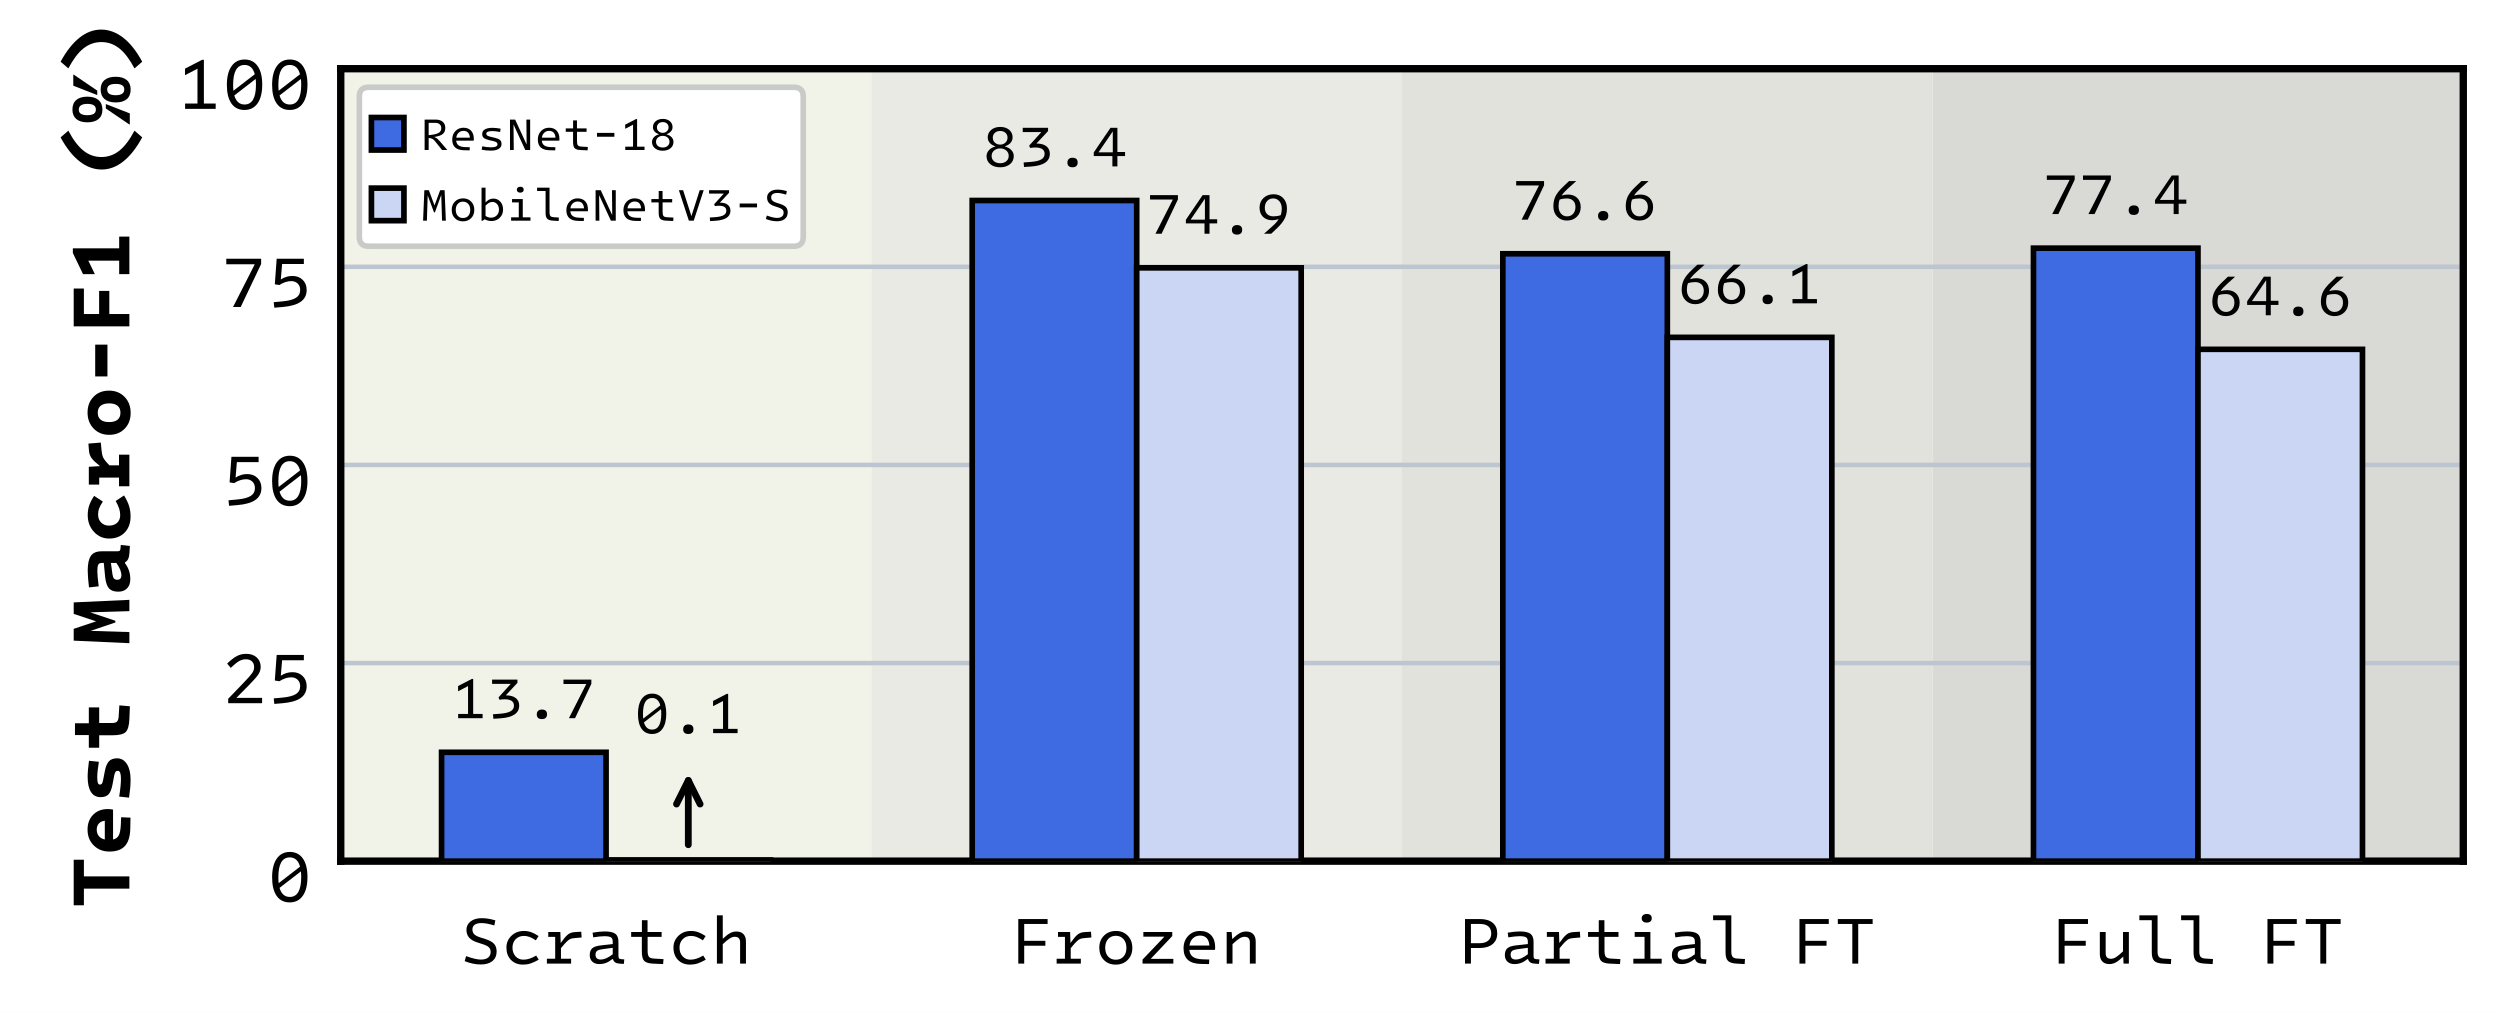
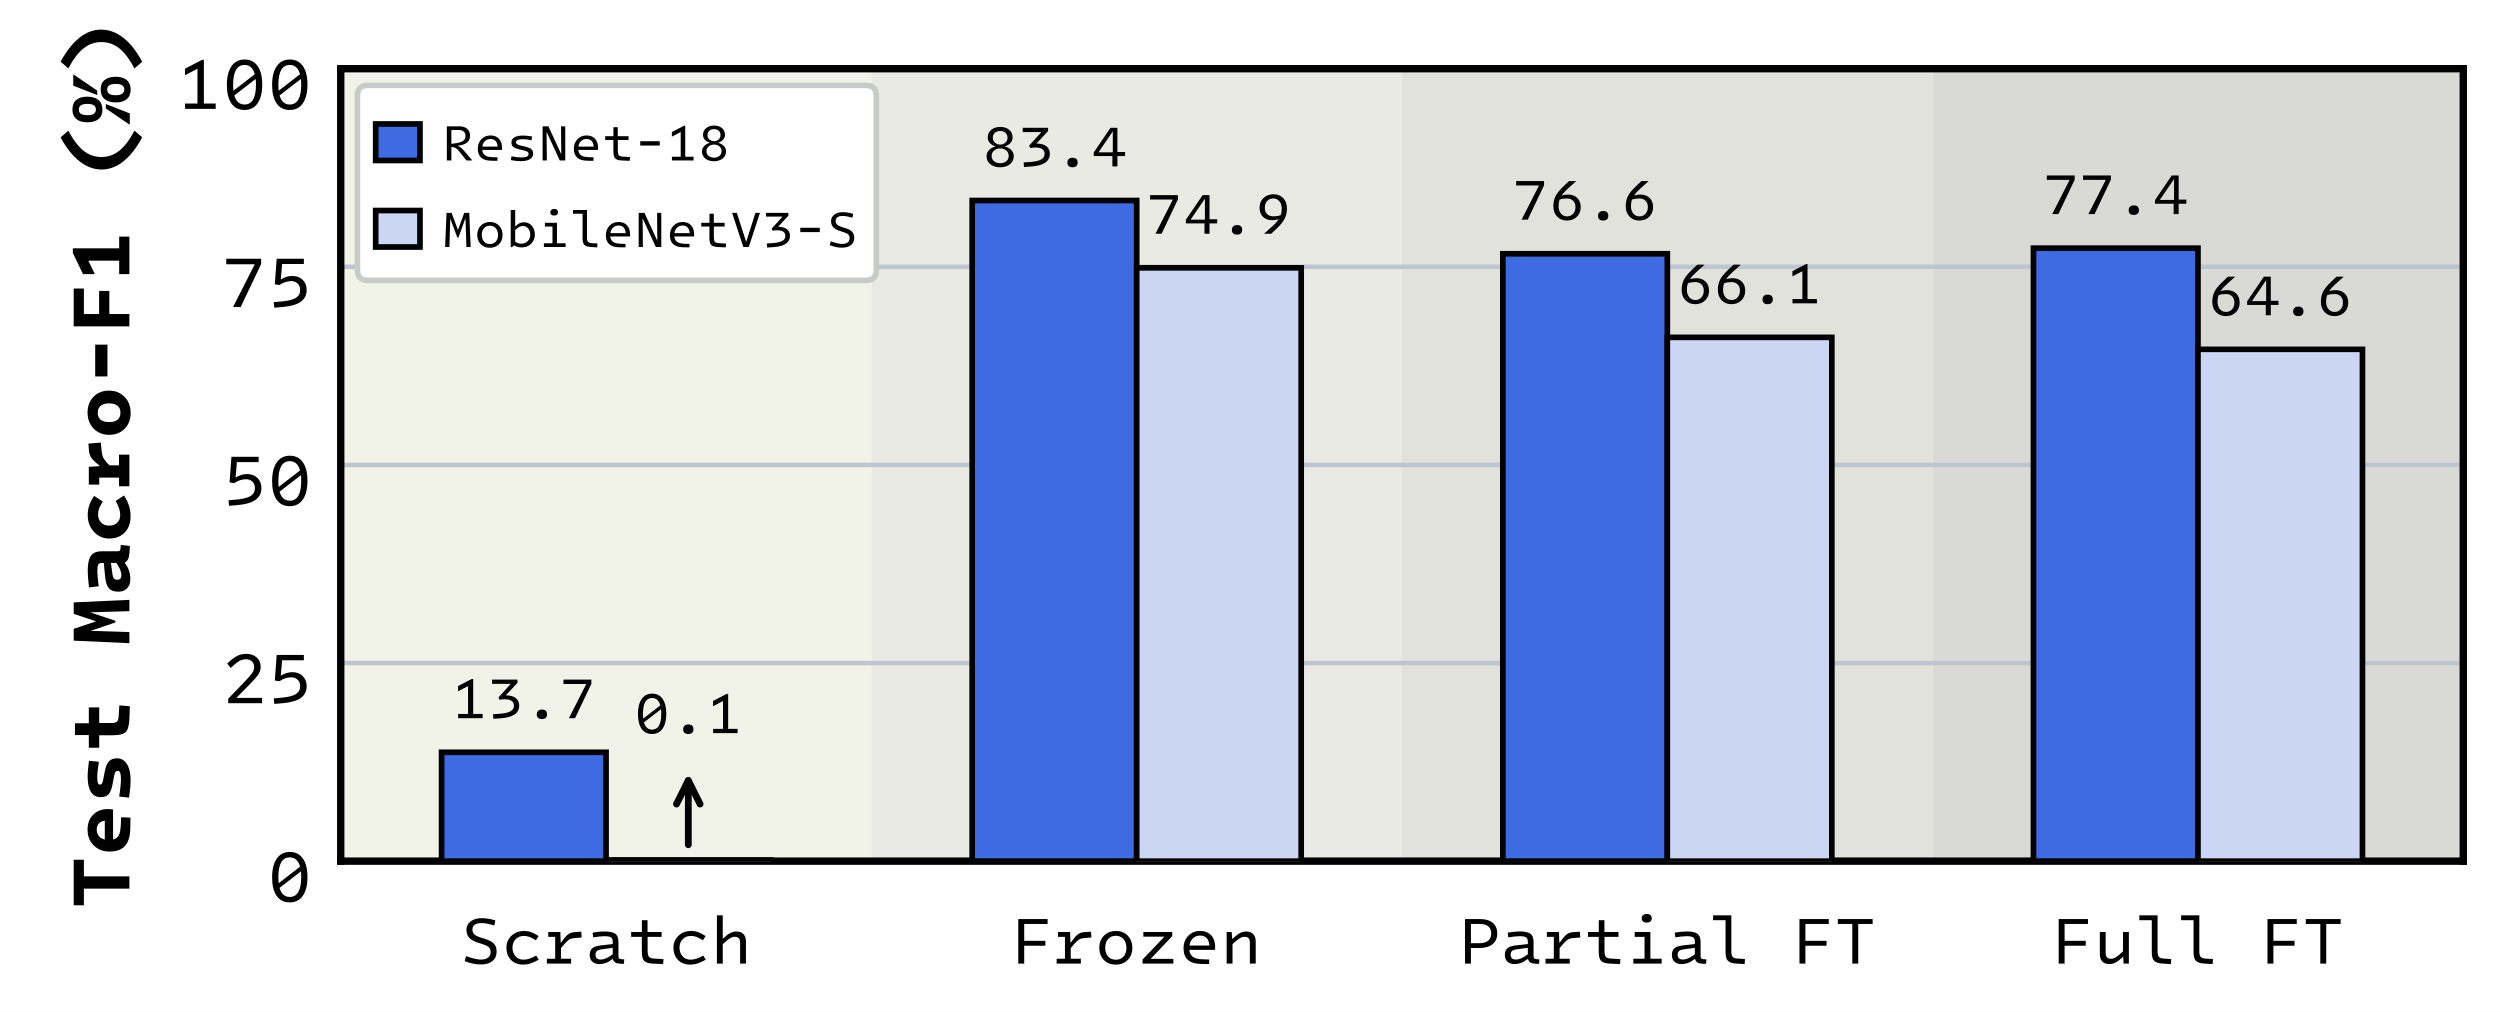
<svg xmlns="http://www.w3.org/2000/svg" xmlns:xlink="http://www.w3.org/1999/xlink" width="220.579pt" height="89.28pt" viewBox="0 0 220.579 89.28" version="1.1">
  <defs>
    <style type="text/css">*{stroke-linejoin: round; stroke-linecap: butt}</style>
  </defs>
  <g id="figure_1">
    <g id="patch_1">
      <path d="M 0 89.28  L 220.579 89.28  L 220.579 0  L 0 0  z " style="fill: #ffffff" />
    </g>
    <g id="axes_1">
      <g id="patch_2">
        <path d="M 30.064 75.98  L 217.339 75.98  L 217.339 6.062  L 30.064 6.062  z " style="fill: #ffffff" />
      </g>
      <g id="patch_3">
-         <path d="M 30.064 75.98  L 76.883 75.98  L 76.883 6.062  L 30.064 6.062  z " clip-path="url(#pc5b8a70dcc)" style="fill: #f1f3e8" />
+         <path d="M 30.064 75.98  L 76.883 75.98  L 76.883 6.062  L 30.064 6.062  z " clip-path="url(#p58f1982873)" style="fill: #f1f3e8" />
      </g>
      <g id="patch_4">
-         <path d="M 76.883 75.98  L 123.702 75.98  L 123.702 6.062  L 76.883 6.062  z " clip-path="url(#pc5b8a70dcc)" style="fill: #e9eae4" />
+         <path d="M 76.883 75.98  L 123.702 75.98  L 123.702 6.062  L 76.883 6.062  z " clip-path="url(#p58f1982873)" style="fill: #e9eae4" />
      </g>
      <g id="patch_5">
-         <path d="M 123.702 75.98  L 170.52 75.98  L 170.52 6.062  L 123.702 6.062  z " clip-path="url(#pc5b8a70dcc)" style="fill: #e1e2dc" />
+         <path d="M 123.702 75.98  L 170.52 75.98  L 170.52 6.062  L 123.702 6.062  z " clip-path="url(#p58f1982873)" style="fill: #e1e2dc" />
      </g>
      <g id="patch_6">
-         <path d="M 170.52 75.98  L 217.339 75.98  L 217.339 6.062  L 170.52 6.062  z " clip-path="url(#pc5b8a70dcc)" style="fill: #d9dad5" />
+         <path d="M 170.52 75.98  L 217.339 75.98  L 217.339 6.062  L 170.52 6.062  z " clip-path="url(#p58f1982873)" style="fill: #d9dad5" />
      </g>
      <g id="matplotlib.axis_1">
        <g id="xtick_1">
          <g id="line2d_1" />
          <g id="text_1">
            <g transform="translate(40.57828 85.02) scale(0.06 -0.06)">
              <defs>
                <path id="IntoneMonoNFM-36" d="M 1971 378  Q 2419 378 2656 566  Q 2893 755 2893 1107  Q 2893 1376 2720 1539  Q 2547 1702 2157 1824  L 1702 1971  Q 1139 2144 876 2435  Q 614 2726 614 3181  Q 614 3661 1004 3968  Q 1395 4275 2048 4275  Q 2355 4275 2640 4230  Q 2925 4186 3334 4070  L 3238 3590  Q 2854 3706 2563 3760  Q 2272 3814 2035 3814  Q 1619 3814 1398 3660  Q 1178 3507 1178 3219  Q 1178 2931 1347 2761  Q 1517 2592 1920 2464  L 2381 2317  Q 2970 2131 3213 1862  Q 3456 1594 3456 1133  Q 3456 563 3062 240  Q 2669 -83 1965 -83  Q 1606 -83 1235 -6  Q 864 70 448 230  L 582 704  Q 1024 544 1376 461  Q 1728 378 1971 378  z " transform="scale(0.015625)" />
                <path id="IntoneMonoNFM-46" d="M 2099 2605  Q 1619 2605 1318 2297  Q 1018 1990 1018 1504  Q 1018 1005 1306 688  Q 1594 371 2042 371  Q 2330 371 2608 460  Q 2886 550 3251 755  L 3488 371  Q 3053 122 2720 13  Q 2387 -96 2016 -96  Q 1312 -96 880 342  Q 448 781 448 1510  Q 448 2170 921 2621  Q 1395 3072 2093 3072  Q 2451 3072 2771 2960  Q 3091 2848 3475 2592  L 3219 2189  Q 2874 2413 2624 2509  Q 2374 2605 2099 2605  z " transform="scale(0.015625)" />
                <path id="IntoneMonoNFM-55" d="M 326 0  L 326 461  L 1107 461  L 1107 2515  L 454 2515  L 454 2976  L 1594 2976  L 1626 1939  Q 2029 2509 2285 2723  Q 2541 2938 2931 2963  L 3558 3002  L 3597 2458  L 2989 2406  Q 2682 2387 2534 2320  Q 2387 2253 2221 2093  Q 2125 2010 2000 1866  Q 1875 1722 1651 1453  L 1651 461  L 2605 461  L 2605 0  L 326 0  z " transform="scale(0.015625)" />
                <path id="IntoneMonoNFM-44" d="M 3130 2054  L 3130 749  Q 3130 557 3181 493  Q 3232 429 3392 416  L 3680 397  L 3642 -26  L 3341 -13  Q 3008 0 2841 102  Q 2675 205 2611 422  L 2554 422  Q 2259 179 1961 67  Q 1664 -45 1331 -45  Q 915 -45 672 182  Q 429 410 429 800  Q 429 1242 669 1446  Q 909 1651 1485 1715  L 2592 1843  L 2592 2067  Q 2592 2368 2425 2473  Q 2259 2579 1811 2579  Q 1626 2579 1341 2550  Q 1056 2522 755 2470  L 698 2912  Q 1018 2970 1315 2998  Q 1613 3027 1830 3027  Q 2534 3027 2832 2809  Q 3130 2592 3130 2054  z M 973 838  Q 973 614 1094 499  Q 1216 384 1453 384  Q 1715 384 1971 496  Q 2227 608 2592 877  L 2592 1485  L 1581 1350  Q 1254 1306 1113 1194  Q 973 1082 973 838  z " transform="scale(0.015625)" />
                <path id="IntoneMonoNFM-57" d="M 1402 1133  L 1402 2515  L 397 2515  L 397 2976  L 1408 2976  L 1408 4083  L 1939 4083  L 1939 2976  L 3264 2976  L 3264 2515  L 1946 2515  L 1946 1210  Q 1946 800 2067 646  Q 2189 493 2541 474  L 3443 422  L 3405 -45  L 2413 0  Q 1824 32 1613 269  Q 1402 506 1402 1133  z " transform="scale(0.015625)" />
                <path id="IntoneMonoNFM-4b" d="M 608 4544  L 1158 4544  L 1158 2336  Q 1562 2714 1846 2867  Q 2131 3021 2438 3021  Q 2874 3021 3107 2774  Q 3341 2528 3341 2074  L 3341 0  L 2790 0  L 2790 1978  Q 2790 2259 2668 2390  Q 2547 2522 2285 2522  Q 2061 2522 1814 2368  Q 1568 2214 1158 1830  L 1158 0  L 608 0  L 608 4544  z " transform="scale(0.015625)" />
              </defs>
              <use xlink:href="#IntoneMonoNFM-36" />
              <use xlink:href="#IntoneMonoNFM-46" transform="translate(61.40625 0)" />
              <use xlink:href="#IntoneMonoNFM-55" transform="translate(122.8125 0)" />
              <use xlink:href="#IntoneMonoNFM-44" transform="translate(184.2188 0)" />
              <use xlink:href="#IntoneMonoNFM-57" transform="translate(245.625 0)" />
              <use xlink:href="#IntoneMonoNFM-46" transform="translate(307.0312 0)" />
              <use xlink:href="#IntoneMonoNFM-4b" transform="translate(368.4375 0)" />
            </g>
          </g>
        </g>
        <g id="xtick_2">
          <g id="line2d_2" />
          <g id="text_2">
            <g transform="translate(89.23921 85.02) scale(0.06 -0.06)">
              <defs>
                <path id="IntoneMonoNFM-29" d="M 646 0  L 646 4192  L 3405 4192  L 3405 3731  L 1203 3731  L 1203 2144  L 3194 2144  L 3194 1683  L 1203 1683  L 1203 0  L 646 0  z " transform="scale(0.015625)" />
                <path id="IntoneMonoNFM-52" d="M 3520 1478  Q 3520 781 3081 342  Q 2643 -96 1952 -96  Q 1267 -96 838 345  Q 410 787 410 1498  Q 410 2189 851 2630  Q 1293 3072 1978 3072  Q 2656 3072 3088 2627  Q 3520 2182 3520 1478  z M 966 1491  Q 966 973 1238 669  Q 1510 365 1965 365  Q 2426 365 2694 665  Q 2963 966 2963 1485  Q 2963 1990 2688 2304  Q 2413 2618 1965 2618  Q 1517 2618 1241 2310  Q 966 2003 966 1491  z " transform="scale(0.015625)" />
                <path id="IntoneMonoNFM-5d" d="M 3450 0  L 550 0  L 550 378  L 2586 2515  L 2586 2534  L 627 2534  L 627 2976  L 3347 2976  L 3347 2592  L 1338 467  L 1338 448  L 3450 448  L 3450 0  z " transform="scale(0.015625)" />
                <path id="IntoneMonoNFM-48" d="M 2285 403  L 2899 384  L 2880 -45  L 2125 -32  Q 1299 -19 889 349  Q 480 717 480 1440  Q 480 2150 918 2611  Q 1357 3072 2029 3072  Q 2701 3072 3078 2665  Q 3456 2259 3456 1523  Q 3456 1453 3449 1395  Q 3443 1338 3437 1293  L 1024 1293  Q 1069 845 1366 633  Q 1664 422 2285 403  z M 2029 2637  Q 1638 2637 1366 2384  Q 1094 2131 1037 1702  L 2912 1702  Q 2880 2163 2656 2400  Q 2432 2637 2029 2637  z " transform="scale(0.015625)" />
                <path id="IntoneMonoNFM-51" d="M 608 2976  L 1075 2976  L 1133 2310  Q 1549 2707 1837 2864  Q 2125 3021 2438 3021  Q 2874 3021 3107 2774  Q 3341 2528 3341 2074  L 3341 0  L 2790 0  L 2790 1978  Q 2790 2259 2668 2390  Q 2547 2522 2285 2522  Q 2061 2522 1814 2368  Q 1568 2214 1158 1830  L 1158 0  L 608 0  L 608 2976  z " transform="scale(0.015625)" />
              </defs>
              <use xlink:href="#IntoneMonoNFM-29" />
              <use xlink:href="#IntoneMonoNFM-55" transform="translate(61.40625 0)" />
              <use xlink:href="#IntoneMonoNFM-52" transform="translate(122.8125 0)" />
              <use xlink:href="#IntoneMonoNFM-5d" transform="translate(184.2188 0)" />
              <use xlink:href="#IntoneMonoNFM-48" transform="translate(245.625 0)" />
              <use xlink:href="#IntoneMonoNFM-51" transform="translate(307.0312 0)" />
            </g>
          </g>
        </g>
        <g id="xtick_3">
          <g id="line2d_3" />
          <g id="text_3">
            <g transform="translate(128.6892 85.02) scale(0.06 -0.06)">
              <defs>
                <path id="IntoneMonoNFM-33" d="M 608 0  L 608 4192  L 2035 4192  Q 2797 4192 3219 3837  Q 3642 3482 3642 2842  Q 3642 2189 3197 1827  Q 2752 1466 1952 1466  L 1165 1466  L 1165 0  L 608 0  z M 3078 2829  Q 3078 3264 2809 3497  Q 2541 3731 2035 3731  L 1165 3731  L 1165 1920  L 1990 1920  Q 2502 1920 2790 2160  Q 3078 2400 3078 2829  z " transform="scale(0.015625)" />
                <path id="IntoneMonoNFM-4c" d="M 2464 4256  Q 2464 4070 2336 3964  Q 2208 3859 1984 3859  Q 1766 3859 1641 3968  Q 1517 4077 1517 4269  Q 1517 4448 1648 4560  Q 1779 4672 1997 4672  Q 2227 4672 2345 4566  Q 2464 4461 2464 4256  z M 730 0  L 730 461  L 1786 461  L 1786 2515  L 858 2515  L 858 2976  L 2336 2976  L 2336 461  L 3398 461  L 3398 0  L 730 0  z " transform="scale(0.015625)" />
                <path id="IntoneMonoNFM-4f" d="M 1549 1056  L 1549 4083  L 378 4083  L 378 4544  L 2093 4544  L 2093 1114  Q 2093 774 2224 630  Q 2355 486 2682 474  L 3379 429  L 3347 -45  L 2586 0  Q 1997 32 1773 262  Q 1549 493 1549 1056  z " transform="scale(0.015625)" />
                <path id="IntoneMonoNFM-3" transform="scale(0.015625)" />
                <path id="IntoneMonoNFM-37" d="M 1690 3731  L 326 3731  L 326 4192  L 3603 4192  L 3603 3731  L 2246 3731  L 2246 0  L 1690 0  L 1690 3731  z " transform="scale(0.015625)" />
              </defs>
              <use xlink:href="#IntoneMonoNFM-33" />
              <use xlink:href="#IntoneMonoNFM-44" transform="translate(61.40625 0)" />
              <use xlink:href="#IntoneMonoNFM-55" transform="translate(122.8125 0)" />
              <use xlink:href="#IntoneMonoNFM-57" transform="translate(184.2188 0)" />
              <use xlink:href="#IntoneMonoNFM-4c" transform="translate(245.625 0)" />
              <use xlink:href="#IntoneMonoNFM-44" transform="translate(307.0312 0)" />
              <use xlink:href="#IntoneMonoNFM-4f" transform="translate(368.4375 0)" />
              <use xlink:href="#IntoneMonoNFM-3" transform="translate(429.8438 0)" />
              <use xlink:href="#IntoneMonoNFM-29" transform="translate(491.25 0)" />
              <use xlink:href="#IntoneMonoNFM-37" transform="translate(552.6562 0)" />
            </g>
          </g>
        </g>
        <g id="xtick_4">
          <g id="line2d_4" />
          <g id="text_4">
            <g transform="translate(181.0345 85.02) scale(0.06 -0.06)">
              <defs>
                <path id="IntoneMonoNFM-58" d="M 3322 2976  L 3322 0  L 2822 0  L 2790 659  Q 2374 262 2086 108  Q 1798 -45 1491 -45  Q 1056 -45 822 201  Q 589 448 589 902  L 589 2976  L 1139 2976  L 1139 998  Q 1139 717 1264 585  Q 1389 454 1645 454  Q 1869 454 2115 608  Q 2362 762 2771 1152  L 2771 2976  L 3322 2976  z " transform="scale(0.015625)" />
              </defs>
              <use xlink:href="#IntoneMonoNFM-29" />
              <use xlink:href="#IntoneMonoNFM-58" transform="translate(61.40625 0)" />
              <use xlink:href="#IntoneMonoNFM-4f" transform="translate(122.8125 0)" />
              <use xlink:href="#IntoneMonoNFM-4f" transform="translate(184.2188 0)" />
              <use xlink:href="#IntoneMonoNFM-3" transform="translate(245.625 0)" />
              <use xlink:href="#IntoneMonoNFM-29" transform="translate(307.0312 0)" />
              <use xlink:href="#IntoneMonoNFM-37" transform="translate(368.4375 0)" />
            </g>
          </g>
        </g>
      </g>
      <g id="matplotlib.axis_2">
        <g id="ytick_1">
          <g id="line2d_5">
-             <path d="M 30.064 75.98  L 217.339 75.98  " clip-path="url(#pc5b8a70dcc)" style="fill: none; stroke: #bdc5d0; stroke-width: 0.4; stroke-linecap: square" />
+             <path d="M 30.064 75.98  L 217.339 75.98  " clip-path="url(#p58f1982873)" style="fill: none; stroke: #bdc5d0; stroke-width: 0.4; stroke-linecap: square" />
          </g>
          <g id="line2d_6" />
          <g id="text_5">
            <g transform="translate(23.57281 79.5225) scale(0.065 -0.065)">
              <defs>
                <path id="IntoneMonoNFM-13" d="M 1971 4288  Q 2701 4288 3101 3718  Q 3501 3149 3501 2106  Q 3501 1056 3097 480  Q 2694 -96 1958 -96  Q 1222 -96 825 467  Q 429 1030 429 2080  Q 429 3130 835 3709  Q 1242 4288 1971 4288  z M 1965 3814  Q 1472 3814 1222 3385  Q 973 2957 973 2093  Q 973 1933 979 1808  Q 986 1683 998 1574  L 2854 3008  Q 2746 3411 2522 3612  Q 2298 3814 1965 3814  z M 1965 378  Q 2458 378 2707 810  Q 2957 1242 2957 2093  Q 2957 2246 2950 2371  Q 2944 2496 2931 2598  L 1075 1165  Q 1190 774 1411 576  Q 1632 378 1965 378  z " transform="scale(0.015625)" />
              </defs>
              <use xlink:href="#IntoneMonoNFM-13" />
            </g>
          </g>
        </g>
        <g id="ytick_2">
          <g id="line2d_7">
-             <path d="M 30.064 58.501  L 217.339 58.501  " clip-path="url(#pc5b8a70dcc)" style="fill: none; stroke: #bdc5d0; stroke-width: 0.4; stroke-linecap: square" />
+             <path d="M 30.064 58.501  L 217.339 58.501  " clip-path="url(#p58f1982873)" style="fill: none; stroke: #bdc5d0; stroke-width: 0.4; stroke-linecap: square" />
          </g>
          <g id="line2d_8" />
          <g id="text_6">
            <g transform="translate(19.58141 62.04313) scale(0.065 -0.065)">
              <defs>
                <path id="IntoneMonoNFM-15" d="M 3488 0  L 544 0  L 544 384  L 1894 1786  Q 2451 2362 2624 2614  Q 2797 2867 2797 3136  Q 2797 3450 2608 3632  Q 2419 3814 2080 3814  Q 1773 3814 1501 3660  Q 1229 3507 762 3066  L 454 3443  Q 941 3910 1305 4099  Q 1670 4288 2106 4288  Q 2669 4288 3017 3977  Q 3366 3667 3366 3155  Q 3366 2810 3171 2509  Q 2976 2208 2310 1530  L 1274 480  L 1274 461  L 3488 461  L 3488 0  z " transform="scale(0.015625)" />
                <path id="IntoneMonoNFM-18" d="M 2195 2694  Q 2739 2694 3084 2358  Q 3430 2022 3430 1478  Q 3430 819 2918 454  Q 2406 90 1363 0  L 621 -64  L 570 416  L 1331 486  Q 2138 563 2502 796  Q 2867 1030 2867 1485  Q 2867 1824 2649 2035  Q 2432 2246 2093 2246  Q 1837 2246 1577 2160  Q 1318 2074 1062 1907  L 685 1965  L 666 1997  L 826 4192  L 3187 4192  L 3187 3731  L 1299 3731  L 1184 2387  Q 1421 2541 1670 2617  Q 1920 2694 2195 2694  z " transform="scale(0.015625)" />
              </defs>
              <use xlink:href="#IntoneMonoNFM-15" />
              <use xlink:href="#IntoneMonoNFM-18" transform="translate(61.40625 0)" />
            </g>
          </g>
        </g>
        <g id="ytick_3">
          <g id="line2d_9">
-             <path d="M 30.064 41.021  L 217.339 41.021  " clip-path="url(#pc5b8a70dcc)" style="fill: none; stroke: #bdc5d0; stroke-width: 0.4; stroke-linecap: square" />
+             <path d="M 30.064 41.021  L 217.339 41.021  " clip-path="url(#p58f1982873)" style="fill: none; stroke: #bdc5d0; stroke-width: 0.4; stroke-linecap: square" />
          </g>
          <g id="line2d_10" />
          <g id="text_7">
            <g transform="translate(19.58141 44.56375) scale(0.065 -0.065)">
              <use xlink:href="#IntoneMonoNFM-18" />
              <use xlink:href="#IntoneMonoNFM-13" transform="translate(61.40625 0)" />
            </g>
          </g>
        </g>
        <g id="ytick_4">
          <g id="line2d_11">
-             <path d="M 30.064 23.542  L 217.339 23.542  " clip-path="url(#pc5b8a70dcc)" style="fill: none; stroke: #bdc5d0; stroke-width: 0.4; stroke-linecap: square" />
+             <path d="M 30.064 23.542  L 217.339 23.542  " clip-path="url(#p58f1982873)" style="fill: none; stroke: #bdc5d0; stroke-width: 0.4; stroke-linecap: square" />
          </g>
          <g id="line2d_12" />
          <g id="text_8">
            <g transform="translate(19.58141 27.08438) scale(0.065 -0.065)">
              <defs>
                <path id="IntoneMonoNFM-1a" d="M 3405 3731  L 1632 0  L 973 0  L 973 13  L 2835 3674  L 2835 3712  L 378 3712  L 378 4192  L 3405 4192  L 3405 3731  z " transform="scale(0.015625)" />
              </defs>
              <use xlink:href="#IntoneMonoNFM-1a" />
              <use xlink:href="#IntoneMonoNFM-18" transform="translate(61.40625 0)" />
            </g>
          </g>
        </g>
        <g id="ytick_5">
          <g id="line2d_13">
-             <path d="M 30.064 6.062  L 217.339 6.062  " clip-path="url(#pc5b8a70dcc)" style="fill: none; stroke: #bdc5d0; stroke-width: 0.4; stroke-linecap: square" />
+             <path d="M 30.064 6.062  L 217.339 6.062  " clip-path="url(#p58f1982873)" style="fill: none; stroke: #bdc5d0; stroke-width: 0.4; stroke-linecap: square" />
          </g>
          <g id="line2d_14" />
          <g id="text_9">
            <g transform="translate(15.59 9.605) scale(0.065 -0.065)">
              <defs>
                <path id="IntoneMonoNFM-14" d="M 3386 0  L 730 0  L 730 461  L 1805 461  L 1805 3488  L 723 2925  L 723 3494  L 2208 4262  L 2362 4262  L 2362 461  L 3386 461  L 3386 0  z " transform="scale(0.015625)" />
              </defs>
              <use xlink:href="#IntoneMonoNFM-14" />
              <use xlink:href="#IntoneMonoNFM-13" transform="translate(61.40625 0)" />
              <use xlink:href="#IntoneMonoNFM-13" transform="translate(122.8125 0)" />
            </g>
          </g>
        </g>
        <g id="text_10">
          <g transform="translate(11.415 80.16773) rotate(-90) scale(0.075 -0.075)">
            <defs>
              <path id="IntoneMonoNFM-Bold-37" d="M 1504 3424  L 250 3424  L 250 4192  L 3680 4192  L 3680 3424  L 2426 3424  L 2426 0  L 1504 0  L 1504 3424  z " transform="scale(0.015625)" />
              <path id="IntoneMonoNFM-Bold-48" d="M 2451 640  L 2950 621  L 2918 -83  L 2144 -70  Q 1229 -58 797 323  Q 365 704 365 1504  Q 365 2214 825 2681  Q 1286 3149 2016 3149  Q 2714 3149 3139 2726  Q 3565 2304 3565 1626  Q 3565 1523 3555 1420  Q 3546 1318 3526 1229  L 1274 1229  Q 1338 922 1590 794  Q 1843 666 2451 640  z M 2022 2458  Q 1728 2458 1533 2301  Q 1338 2144 1274 1850  L 2682 1850  Q 2656 2131 2480 2294  Q 2304 2458 2022 2458  z " transform="scale(0.015625)" />
              <path id="IntoneMonoNFM-Bold-56" d="M 3456 915  Q 3456 467 3027 188  Q 2598 -90 1869 -90  Q 1530 -90 1229 -64  Q 928 -38 493 26  L 576 768  Q 960 704 1318 669  Q 1677 634 1901 634  Q 2214 634 2364 691  Q 2515 749 2515 877  Q 2515 986 2435 1043  Q 2355 1101 2144 1146  L 1466 1274  Q 960 1370 745 1568  Q 531 1766 531 2163  Q 531 2643 921 2892  Q 1312 3142 2074 3142  Q 2310 3142 2633 3113  Q 2957 3085 3270 3040  L 3194 2298  Q 2835 2355 2534 2387  Q 2234 2419 2042 2419  Q 1741 2419 1609 2374  Q 1478 2330 1478 2214  Q 1478 2118 1542 2070  Q 1606 2022 1818 1978  L 2477 1850  Q 3008 1747 3232 1539  Q 3456 1331 3456 915  z " transform="scale(0.015625)" />
              <path id="IntoneMonoNFM-Bold-57" d="M 1261 1267  L 1261 2272  L 320 2272  L 320 3053  L 1274 3053  L 1274 4096  L 2163 4096  L 2163 3053  L 3360 3053  L 3360 2272  L 2182 2272  L 2182 1363  Q 2182 1050 2284 938  Q 2387 826 2688 806  L 3514 755  L 3443 -38  L 2464 0  Q 1747 32 1504 278  Q 1261 525 1261 1267  z " transform="scale(0.015625)" />
              <path id="IntoneMonoNFM-Bold-3" transform="scale(0.015625)" />
              <path id="IntoneMonoNFM-Bold-30" d="M 2541 4192  L 3405 4192  L 3597 0  L 2746 0  L 2656 2950  L 2022 1056  L 1894 1056  L 1261 2918  L 1171 0  L 333 0  L 525 4192  L 1414 4192  L 1978 2502  L 2541 4192  z " transform="scale(0.015625)" />
              <path id="IntoneMonoNFM-Bold-44" d="M 3322 2093  L 3322 954  Q 3322 787 3360 732  Q 3398 678 3514 672  L 3802 646  L 3725 -38  L 3206 -6  Q 2912 13 2742 93  Q 2573 173 2496 326  L 2419 326  Q 2176 134 1872 32  Q 1568 -70 1222 -70  Q 787 -70 534 170  Q 282 410 282 838  Q 282 1318 534 1539  Q 787 1760 1389 1824  L 2445 1926  L 2445 2074  Q 2445 2278 2310 2345  Q 2176 2413 1824 2413  Q 1658 2413 1363 2387  Q 1069 2362 685 2310  L 602 3040  Q 973 3085 1299 3110  Q 1626 3136 1869 3136  Q 2643 3136 2982 2896  Q 3322 2656 3322 2093  z M 1178 902  Q 1178 762 1264 682  Q 1350 602 1504 602  Q 1715 602 1945 694  Q 2176 787 2445 979  L 2445 1389  L 1632 1280  Q 1382 1248 1280 1165  Q 1178 1082 1178 902  z " transform="scale(0.015625)" />
              <path id="IntoneMonoNFM-Bold-46" d="M 2157 2355  Q 1786 2355 1555 2124  Q 1325 1894 1325 1530  Q 1325 1146 1542 918  Q 1760 691 2106 691  Q 2368 691 2605 768  Q 2842 845 3181 1030  L 3597 403  Q 3162 134 2803 22  Q 2445 -90 2016 -90  Q 1261 -90 806 352  Q 352 794 352 1523  Q 352 2202 861 2669  Q 1370 3136 2112 3136  Q 2515 3136 2844 3024  Q 3174 2912 3565 2656  L 3136 1997  Q 2848 2189 2633 2272  Q 2419 2355 2157 2355  z " transform="scale(0.015625)" />
              <path id="IntoneMonoNFM-Bold-55" d="M 358 0  L 358 781  L 1011 781  L 1011 2272  L 486 2272  L 486 3053  L 1824 3053  L 1875 2208  Q 2214 2643 2454 2828  Q 2694 3014 3021 3040  L 3571 3085  L 3648 2150  L 3098 2099  Q 2854 2074 2700 2035  Q 2547 1997 2406 1907  Q 2304 1843 2192 1744  Q 2080 1645 1933 1504  L 1933 781  L 2739 781  L 2739 0  L 358 0  z " transform="scale(0.015625)" />
              <path id="IntoneMonoNFM-Bold-52" d="M 3629 1530  Q 3629 819 3158 361  Q 2688 -96 1952 -96  Q 1222 -96 761 355  Q 301 806 301 1523  Q 301 2234 774 2691  Q 1248 3149 1978 3149  Q 2707 3149 3168 2697  Q 3629 2246 3629 1530  z M 1261 1530  Q 1261 1107 1440 889  Q 1619 672 1965 672  Q 2310 672 2489 889  Q 2669 1107 2669 1523  Q 2669 1939 2489 2160  Q 2310 2381 1965 2381  Q 1619 2381 1440 2163  Q 1261 1946 1261 1530  z " transform="scale(0.015625)" />
              <path id="IntoneMonoNFM-Bold-10" d="M 768 1651  L 768 2573  L 3162 2573  L 3162 1651  L 768 1651  z " transform="scale(0.015625)" />
              <path id="IntoneMonoNFM-Bold-29" d="M 608 0  L 608 4192  L 3456 4192  L 3456 3424  L 1536 3424  L 1536 2278  L 3277 2278  L 3277 1510  L 1536 1510  L 1536 0  L 608 0  z " transform="scale(0.015625)" />
              <path id="IntoneMonoNFM-Bold-14" d="M 3437 0  L 608 0  L 608 768  L 1626 768  L 1626 3091  L 608 2598  L 608 3488  L 2202 4256  L 2554 4256  L 2554 768  L 3437 768  L 3437 0  z " transform="scale(0.015625)" />
              <path id="IntoneMonoNFM-Bold-b" d="M 627 2086  Q 627 2963 1241 3750  Q 1856 4538 3046 5178  L 3552 4595  Q 2528 4058 2048 3459  Q 1568 2861 1568 2106  Q 1568 1350 2048 752  Q 2528 154 3552 -384  L 3046 -966  Q 1856 -320 1241 451  Q 627 1222 627 2086  z " transform="scale(0.015625)" />
              <path id="IntoneMonoNFM-Bold-8" d="M 1203 2029  Q 742 2029 496 2323  Q 250 2618 250 3162  Q 250 3706 499 3997  Q 749 4288 1210 4288  Q 1683 4288 1932 3997  Q 2182 3706 2182 3168  Q 2182 2624 1929 2326  Q 1677 2029 1203 2029  z M 3840 4186  L 2637 2419  L 2304 2419  L 3008 4224  L 3840 4224  L 3840 4186  z M 1638 3162  Q 1638 3482 1529 3645  Q 1421 3808 1203 3808  Q 992 3808 889 3648  Q 787 3488 787 3168  Q 787 2842 889 2682  Q 992 2522 1210 2522  Q 1427 2522 1532 2678  Q 1638 2835 1638 3162  z M 2720 -96  Q 2246 -96 1996 195  Q 1747 486 1747 1024  Q 1747 1568 2000 1865  Q 2253 2163 2726 2163  Q 3187 2163 3433 1868  Q 3680 1574 3680 1030  Q 3680 486 3430 195  Q 3181 -96 2720 -96  z M 2291 1030  Q 2291 710 2400 547  Q 2509 384 2726 384  Q 2938 384 3040 544  Q 3142 704 3142 1024  Q 3142 1350 3040 1510  Q 2938 1670 2720 1670  Q 2502 1670 2396 1513  Q 2291 1357 2291 1030  z M 90 6  L 1293 1773  L 1626 1773  L 922 -32  L 90 -32  L 90 6  z " transform="scale(0.015625)" />
              <path id="IntoneMonoNFM-Bold-c" d="M 3302 2125  Q 3302 1248 2688 461  Q 2074 -326 883 -966  L 378 -384  Q 1402 154 1882 752  Q 2362 1350 2362 2106  Q 2362 2861 1882 3459  Q 1402 4058 378 4595  L 883 5178  Q 2074 4531 2688 3760  Q 3302 2989 3302 2125  z " transform="scale(0.015625)" />
            </defs>
            <use xlink:href="#IntoneMonoNFM-Bold-37" />
            <use xlink:href="#IntoneMonoNFM-Bold-48" transform="translate(61.40625 0)" />
            <use xlink:href="#IntoneMonoNFM-Bold-56" transform="translate(122.8125 0)" />
            <use xlink:href="#IntoneMonoNFM-Bold-57" transform="translate(184.2188 0)" />
            <use xlink:href="#IntoneMonoNFM-Bold-3" transform="translate(245.625 0)" />
            <use xlink:href="#IntoneMonoNFM-Bold-30" transform="translate(307.0312 0)" />
            <use xlink:href="#IntoneMonoNFM-Bold-44" transform="translate(368.4375 0)" />
            <use xlink:href="#IntoneMonoNFM-Bold-46" transform="translate(429.8438 0)" />
            <use xlink:href="#IntoneMonoNFM-Bold-55" transform="translate(491.25 0)" />
            <use xlink:href="#IntoneMonoNFM-Bold-52" transform="translate(552.6562 0)" />
            <use xlink:href="#IntoneMonoNFM-Bold-10" transform="translate(614.0625 0)" />
            <use xlink:href="#IntoneMonoNFM-Bold-29" transform="translate(675.4688 0)" />
            <use xlink:href="#IntoneMonoNFM-Bold-14" transform="translate(736.875 0)" />
            <use xlink:href="#IntoneMonoNFM-Bold-3" transform="translate(798.2812 0)" />
            <use xlink:href="#IntoneMonoNFM-Bold-b" transform="translate(859.6875 0)" />
            <use xlink:href="#IntoneMonoNFM-Bold-8" transform="translate(921.0938 0)" />
            <use xlink:href="#IntoneMonoNFM-Bold-c" transform="translate(982.5 0)" />
          </g>
        </g>
      </g>
      <g id="patch_7">
        <path d="M 30.064 75.98  L 30.064 6.062  " style="fill: none; stroke: #000000; stroke-width: 0.65; stroke-linejoin: miter; stroke-linecap: square" />
      </g>
      <g id="patch_8">
        <path d="M 217.339 75.98  L 217.339 6.062  " style="fill: none; stroke: #000000; stroke-width: 0.65; stroke-linejoin: miter; stroke-linecap: square" />
      </g>
      <g id="patch_9">
        <path d="M 30.064 75.98  L 217.339 75.98  " style="fill: none; stroke: #000000; stroke-width: 0.65; stroke-linejoin: miter; stroke-linecap: square" />
      </g>
      <g id="patch_10">
        <path d="M 30.064 6.062  L 217.339 6.062  " style="fill: none; stroke: #000000; stroke-width: 0.65; stroke-linejoin: miter; stroke-linecap: square" />
      </g>
      <g id="patch_11">
-         <path d="M 38.96 75.98  L 53.474 75.98  L 53.474 66.377  L 38.96 66.377  z " clip-path="url(#pc5b8a70dcc)" style="fill: #3f6be2; stroke: #000000; stroke-width: 0.5; stroke-linejoin: miter" />
+         <path d="M 38.96 75.98  L 53.474 75.98  L 53.474 66.377  L 38.96 66.377  z " clip-path="url(#p58f1982873)" style="fill: #3f6be2; stroke: #000000; stroke-width: 0.5; stroke-linejoin: miter" />
      </g>
      <g id="patch_12">
-         <path d="M 85.779 75.98  L 100.292 75.98  L 100.292 17.691  L 85.779 17.691  z " clip-path="url(#pc5b8a70dcc)" style="fill: #3f6be2; stroke: #000000; stroke-width: 0.5; stroke-linejoin: miter" />
+         <path d="M 85.779 75.98  L 100.292 75.98  L 100.292 17.691  L 85.779 17.691  z " clip-path="url(#p58f1982873)" style="fill: #3f6be2; stroke: #000000; stroke-width: 0.5; stroke-linejoin: miter" />
      </g>
      <g id="patch_13">
-         <path d="M 132.597 75.98  L 147.111 75.98  L 147.111 22.389  L 132.597 22.389  z " clip-path="url(#pc5b8a70dcc)" style="fill: #3f6be2; stroke: #000000; stroke-width: 0.5; stroke-linejoin: miter" />
+         <path d="M 132.597 75.98  L 147.111 75.98  L 147.111 22.389  L 132.597 22.389  z " clip-path="url(#p58f1982873)" style="fill: #3f6be2; stroke: #000000; stroke-width: 0.5; stroke-linejoin: miter" />
      </g>
      <g id="patch_14">
-         <path d="M 179.416 75.98  L 193.93 75.98  L 193.93 21.894  L 179.416 21.894  z " clip-path="url(#pc5b8a70dcc)" style="fill: #3f6be2; stroke: #000000; stroke-width: 0.5; stroke-linejoin: miter" />
+         <path d="M 179.416 75.98  L 193.93 75.98  L 193.93 21.894  L 179.416 21.894  z " clip-path="url(#p58f1982873)" style="fill: #3f6be2; stroke: #000000; stroke-width: 0.5; stroke-linejoin: miter" />
      </g>
      <g id="text_11">
        <g transform="translate(39.83044 63.36873) scale(0.052 -0.052)">
          <defs>
            <path id="IntoneMonoNFM-16" d="M 2496 3731  L 486 3731  L 486 4192  L 3238 4192  L 3238 3840  L 1984 2496  L 1984 2483  Q 2682 2483 3056 2188  Q 3430 1894 3430 1370  Q 3430 749 2918 403  Q 2406 58 1389 -13  L 627 -64  L 582 429  L 1350 486  Q 2125 544 2493 755  Q 2861 966 2861 1363  Q 2861 1709 2608 1881  Q 2355 2054 1850 2054  Q 1722 2054 1587 2041  Q 1453 2029 1286 2003  L 1184 2259  L 2496 3712  L 2496 3731  z " transform="scale(0.015625)" />
            <path id="IntoneMonoNFM-11" d="M 2522 422  Q 2522 173 2378 38  Q 2234 -96 1965 -96  Q 1690 -96 1549 35  Q 1408 166 1408 416  Q 1408 666 1555 803  Q 1702 941 1965 941  Q 2240 941 2381 809  Q 2522 678 2522 422  z " transform="scale(0.015625)" />
          </defs>
          <use xlink:href="#IntoneMonoNFM-14" />
          <use xlink:href="#IntoneMonoNFM-16" transform="translate(61.40625 0)" />
          <use xlink:href="#IntoneMonoNFM-11" transform="translate(122.8125 0)" />
          <use xlink:href="#IntoneMonoNFM-1a" transform="translate(184.2188 0)" />
        </g>
      </g>
      <g id="text_12">
        <g transform="translate(86.64918 14.68253) scale(0.052 -0.052)">
          <defs>
            <path id="IntoneMonoNFM-1b" d="M 3443 1120  Q 3443 576 3030 240  Q 2618 -96 1958 -96  Q 1306 -96 896 237  Q 486 570 486 1107  Q 486 1472 742 1757  Q 998 2042 1434 2157  L 1434 2189  Q 1056 2304 835 2557  Q 614 2810 614 3136  Q 614 3648 995 3968  Q 1376 4288 1978 4288  Q 2573 4288 2944 3974  Q 3315 3661 3315 3149  Q 3315 2822 3097 2566  Q 2880 2310 2502 2189  L 2502 2157  Q 2931 2042 3187 1763  Q 3443 1485 3443 1120  z M 1165 3110  Q 1165 2790 1395 2579  Q 1626 2368 1971 2368  Q 2304 2368 2534 2582  Q 2765 2797 2765 3123  Q 2765 3450 2544 3648  Q 2323 3846 1965 3846  Q 1606 3846 1385 3644  Q 1165 3443 1165 3110  z M 1037 1133  Q 1037 781 1296 563  Q 1555 346 1971 346  Q 2381 346 2637 566  Q 2893 787 2893 1146  Q 2893 1498 2630 1725  Q 2368 1952 1965 1952  Q 1568 1952 1302 1721  Q 1037 1491 1037 1133  z " transform="scale(0.015625)" />
            <path id="IntoneMonoNFM-17" d="M 2362 1120  L 339 1120  L 339 1517  L 2157 4192  L 2906 4192  L 2906 1568  L 3738 1568  L 3738 1120  L 2906 1120  L 2906 0  L 2362 0  L 2362 1120  z M 2406 1530  L 2406 3808  L 877 1562  L 877 1530  L 2406 1530  z " transform="scale(0.015625)" />
          </defs>
          <use xlink:href="#IntoneMonoNFM-1b" />
          <use xlink:href="#IntoneMonoNFM-16" transform="translate(61.40625 0)" />
          <use xlink:href="#IntoneMonoNFM-11" transform="translate(122.8125 0)" />
          <use xlink:href="#IntoneMonoNFM-17" transform="translate(184.2188 0)" />
        </g>
      </g>
      <g id="text_13">
        <g transform="translate(133.4679 19.38118) scale(0.052 -0.052)">
          <defs>
            <path id="IntoneMonoNFM-19" d="M 2080 2726  Q 2707 2726 3081 2355  Q 3456 1984 3456 1363  Q 3456 723 3033 313  Q 2611 -96 1958 -96  Q 1318 -96 902 329  Q 486 755 486 1453  Q 486 2080 723 2553  Q 960 3027 1568 3603  L 2189 4192  L 2950 4192  L 2957 4179  L 2067 3379  Q 1843 3181 1673 2992  Q 1504 2803 1389 2618  Q 1555 2675 1721 2700  Q 1888 2726 2080 2726  z M 1171 2182  Q 1107 2010 1078 1837  Q 1050 1664 1050 1478  Q 1050 973 1306 665  Q 1562 358 1971 358  Q 2381 358 2633 640  Q 2886 922 2886 1376  Q 2886 1805 2636 2054  Q 2387 2304 1952 2304  Q 1754 2304 1558 2275  Q 1363 2246 1171 2182  z " transform="scale(0.015625)" />
          </defs>
          <use xlink:href="#IntoneMonoNFM-1a" />
          <use xlink:href="#IntoneMonoNFM-19" transform="translate(61.40625 0)" />
          <use xlink:href="#IntoneMonoNFM-11" transform="translate(122.8125 0)" />
          <use xlink:href="#IntoneMonoNFM-19" transform="translate(184.2188 0)" />
        </g>
      </g>
      <g id="text_14">
        <g transform="translate(180.2867 18.88575) scale(0.052 -0.052)">
          <use xlink:href="#IntoneMonoNFM-1a" />
          <use xlink:href="#IntoneMonoNFM-1a" transform="translate(61.40625 0)" />
          <use xlink:href="#IntoneMonoNFM-11" transform="translate(122.8125 0)" />
          <use xlink:href="#IntoneMonoNFM-17" transform="translate(184.2188 0)" />
        </g>
      </g>
      <g id="patch_15">
-         <path d="M 53.474 75.98  L 67.987 75.98  L 67.987 75.88  L 53.474 75.88  z " clip-path="url(#pc5b8a70dcc)" style="fill: #cbd6f5; stroke: #000000; stroke-width: 0.5; stroke-linejoin: miter" />
+         <path d="M 53.474 75.98  L 67.987 75.98  L 67.987 75.88  L 53.474 75.88  z " clip-path="url(#p58f1982873)" style="fill: #cbd6f5; stroke: #000000; stroke-width: 0.5; stroke-linejoin: miter" />
      </g>
      <g id="patch_16">
-         <path d="M 100.292 75.98  L 114.806 75.98  L 114.806 23.631  L 100.292 23.631  z " clip-path="url(#pc5b8a70dcc)" style="fill: #cbd6f5; stroke: #000000; stroke-width: 0.5; stroke-linejoin: miter" />
+         <path d="M 100.292 75.98  L 114.806 75.98  L 114.806 23.631  L 100.292 23.631  z " clip-path="url(#p58f1982873)" style="fill: #cbd6f5; stroke: #000000; stroke-width: 0.5; stroke-linejoin: miter" />
      </g>
      <g id="patch_17">
-         <path d="M 147.111 75.98  L 161.625 75.98  L 161.625 29.769  L 147.111 29.769  z " clip-path="url(#pc5b8a70dcc)" style="fill: #cbd6f5; stroke: #000000; stroke-width: 0.5; stroke-linejoin: miter" />
+         <path d="M 147.111 75.98  L 161.625 75.98  L 161.625 29.769  L 147.111 29.769  z " clip-path="url(#p58f1982873)" style="fill: #cbd6f5; stroke: #000000; stroke-width: 0.5; stroke-linejoin: miter" />
      </g>
      <g id="patch_18">
-         <path d="M 193.93 75.98  L 208.444 75.98  L 208.444 30.822  L 193.93 30.822  z " clip-path="url(#pc5b8a70dcc)" style="fill: #cbd6f5; stroke: #000000; stroke-width: 0.5; stroke-linejoin: miter" />
+         <path d="M 193.93 75.98  L 208.444 75.98  L 208.444 30.822  L 193.93 30.822  z " clip-path="url(#p58f1982873)" style="fill: #cbd6f5; stroke: #000000; stroke-width: 0.5; stroke-linejoin: miter" />
      </g>
      <g id="patch_19">
        <path d="M 60.73 68.863  Q 60.73 71.362 60.73 74.531  " style="fill: none; stroke: #000000; stroke-width: 0.6; stroke-linecap: round" />
        <path d="M 59.69 70.943  L 60.73 68.863  L 61.77 70.943  " style="fill: none; stroke: #000000; stroke-width: 0.6; stroke-linecap: round" />
      </g>
      <g id="text_15">
        <g transform="translate(55.94081 64.68355) scale(0.052 -0.052)">
          <use xlink:href="#IntoneMonoNFM-13" />
          <use xlink:href="#IntoneMonoNFM-11" transform="translate(61.40625 0)" />
          <use xlink:href="#IntoneMonoNFM-14" transform="translate(122.8125 0)" />
        </g>
      </g>
      <g id="text_16">
        <g transform="translate(101.163 20.62262) scale(0.052 -0.052)">
          <defs>
            <path id="IntoneMonoNFM-1c" d="M 3456 2739  Q 3456 2138 3206 1642  Q 2957 1146 2368 589  L 1747 0  L 986 0  L 979 13  L 1875 813  Q 2106 1018 2272 1206  Q 2438 1395 2554 1581  Q 2368 1523 2201 1494  Q 2035 1466 1856 1466  Q 1229 1466 854 1837  Q 480 2208 480 2829  Q 480 3475 909 3881  Q 1338 4288 2016 4288  Q 2650 4288 3053 3862  Q 3456 3437 3456 2739  z M 2771 2010  Q 2835 2182 2864 2355  Q 2893 2528 2893 2714  Q 2893 3219 2633 3526  Q 2374 3834 1965 3834  Q 1555 3834 1302 3552  Q 1050 3270 1050 2816  Q 1050 2387 1299 2137  Q 1549 1888 1984 1888  Q 2182 1888 2377 1917  Q 2573 1946 2771 2010  z " transform="scale(0.015625)" />
          </defs>
          <use xlink:href="#IntoneMonoNFM-1a" />
          <use xlink:href="#IntoneMonoNFM-17" transform="translate(61.40625 0)" />
          <use xlink:href="#IntoneMonoNFM-11" transform="translate(122.8125 0)" />
          <use xlink:href="#IntoneMonoNFM-1c" transform="translate(184.2188 0)" />
        </g>
      </g>
      <g id="text_17">
        <g transform="translate(147.9817 26.76056) scale(0.052 -0.052)">
          <use xlink:href="#IntoneMonoNFM-19" />
          <use xlink:href="#IntoneMonoNFM-19" transform="translate(61.40625 0)" />
          <use xlink:href="#IntoneMonoNFM-11" transform="translate(122.8125 0)" />
          <use xlink:href="#IntoneMonoNFM-14" transform="translate(184.2188 0)" />
        </g>
      </g>
      <g id="text_18">
        <g transform="translate(194.8005 27.81427) scale(0.052 -0.052)">
          <use xlink:href="#IntoneMonoNFM-19" />
          <use xlink:href="#IntoneMonoNFM-17" transform="translate(61.40625 0)" />
          <use xlink:href="#IntoneMonoNFM-11" transform="translate(122.8125 0)" />
          <use xlink:href="#IntoneMonoNFM-19" transform="translate(184.2188 0)" />
        </g>
      </g>
      <g id="legend_1">
        <g id="patch_20">
-           <path d="M 32.524 21.724  L 70.051 21.724  Q 70.871 21.724 70.871 20.904  L 70.871 8.523  Q 70.871 7.702 70.051 7.702  L 32.524 7.702  Q 31.704 7.702 31.704 8.523  L 31.704 20.904  Q 31.704 21.724 32.524 21.724  z " style="fill: #ffffff; stroke: #c9cbc8; stroke-width: 0.5; stroke-linejoin: miter" />
+           <path d="M 32.456 24.738  L 76.399 24.738  Q 77.319 24.738 77.319 23.819  L 77.319 8.454  Q 77.319 7.535 76.399 7.535  L 32.456 7.535  Q 31.536 7.535 31.536 8.454  L 31.536 23.819  Q 31.536 24.738 32.456 24.738  z " style="fill: #ffffff; stroke: #c9cbc8; stroke-width: 0.5; stroke-linejoin: miter" />
        </g>
        <g id="patch_21">
-           <path d="M 32.77 13.238  L 35.64 13.238  L 35.64 10.367  L 32.77 10.367  z " style="fill: #3f6be2; stroke: #000000; stroke-width: 0.5; stroke-linejoin: miter" />
+           <path d="M 33.146 14.159  L 37.056 14.159  L 37.056 10.938  L 33.146 10.938  z " style="fill: #3f6be2; stroke: #000000; stroke-width: 0.5; stroke-linejoin: miter" />
        </g>
        <g id="text_19">
-           <g transform="translate(37.07522 13.2375) scale(0.041 -0.041)">
+           <g transform="translate(38.98822 14.1585) scale(0.046 -0.046)">
            <defs>
              <path id="IntoneMonoNFM-35" d="M 2714 1197  L 3718 26  L 3718 0  L 3014 0  L 2125 1107  Q 1888 1421 1702 1526  Q 1517 1632 1165 1664  L 1165 0  L 608 0  L 608 4192  L 2138 4192  Q 2752 4192 3104 3888  Q 3456 3584 3456 3053  Q 3456 2490 3101 2202  Q 2746 1914 1978 1811  L 1978 1773  Q 2208 1683 2349 1568  Q 2490 1453 2714 1197  z M 2899 3008  Q 2899 3360 2678 3552  Q 2458 3744 2042 3744  L 1165 3744  L 1165 2042  L 1459 2080  Q 2234 2170 2566 2378  Q 2899 2586 2899 3008  z " transform="scale(0.015625)" />
              <path id="IntoneMonoNFM-56" d="M 3341 832  Q 3341 403 2953 160  Q 2566 -83 1856 -83  Q 1542 -83 1238 -51  Q 934 -19 602 45  L 685 512  Q 998 448 1315 409  Q 1632 371 1862 371  Q 2330 371 2557 476  Q 2784 582 2784 794  Q 2784 966 2659 1059  Q 2534 1152 2214 1229  L 1658 1357  Q 1114 1491 896 1670  Q 678 1850 678 2208  Q 678 2624 1043 2841  Q 1408 3059 2112 3059  Q 2330 3059 2637 3027  Q 2944 2995 3219 2944  L 3142 2477  Q 2854 2541 2582 2576  Q 2310 2611 2106 2611  Q 1664 2611 1453 2524  Q 1242 2438 1242 2253  Q 1242 2086 1366 2000  Q 1491 1914 1805 1830  L 2355 1702  Q 2906 1574 3123 1388  Q 3341 1203 3341 832  z " transform="scale(0.015625)" />
              <path id="IntoneMonoNFM-31" d="M 1062 3514  L 1094 0  L 576 0  L 576 4192  L 1286 4192  L 2867 762  L 2835 4192  L 3354 4192  L 3354 0  L 2682 0  L 1062 3514  z " transform="scale(0.015625)" />
              <path id="IntoneMonoNFM-10" d="M 768 1830  L 768 2362  L 3162 2362  L 3162 1830  L 768 1830  z " transform="scale(0.015625)" />
            </defs>
            <use xlink:href="#IntoneMonoNFM-35" />
            <use xlink:href="#IntoneMonoNFM-48" transform="translate(61.40625 0)" />
            <use xlink:href="#IntoneMonoNFM-56" transform="translate(122.8125 0)" />
            <use xlink:href="#IntoneMonoNFM-31" transform="translate(184.2188 0)" />
            <use xlink:href="#IntoneMonoNFM-48" transform="translate(245.625 0)" />
            <use xlink:href="#IntoneMonoNFM-57" transform="translate(307.0312 0)" />
            <use xlink:href="#IntoneMonoNFM-10" transform="translate(368.4375 0)" />
            <use xlink:href="#IntoneMonoNFM-14" transform="translate(429.8438 0)" />
            <use xlink:href="#IntoneMonoNFM-1b" transform="translate(491.25 0)" />
          </g>
        </g>
        <g id="patch_22">
-           <path d="M 32.77 19.47  L 35.64 19.47  L 35.64 16.599  L 32.77 16.599  z " style="fill: #cbd6f5; stroke: #000000; stroke-width: 0.5; stroke-linejoin: miter" />
+           <path d="M 33.146 21.794  L 37.056 21.794  L 37.056 18.575  L 33.146 18.575  z " style="fill: #cbd6f5; stroke: #000000; stroke-width: 0.5; stroke-linejoin: miter" />
        </g>
        <g id="text_20">
-           <g transform="translate(37.07522 19.4695) scale(0.041 -0.041)">
+           <g transform="translate(38.98822 21.7945) scale(0.046 -0.046)">
            <defs>
              <path id="IntoneMonoNFM-30" d="M 2746 4192  L 3360 4192  L 3533 0  L 3008 0  L 2899 3552  L 2029 1146  L 1901 1146  L 1030 3482  L 922 0  L 397 0  L 570 4192  L 1190 4192  L 1971 2099  L 2746 4192  z " transform="scale(0.015625)" />
              <path id="IntoneMonoNFM-45" d="M 589 4544  L 1139 4544  L 1139 2515  Q 1408 2797 1661 2918  Q 1914 3040 2227 3040  Q 2797 3040 3174 2617  Q 3552 2195 3552 1530  Q 3552 851 3097 400  Q 2643 -51 1946 -51  Q 1702 -51 1472 9  Q 1242 70 1024 192  L 749 -6  L 589 -6  L 589 4544  z M 2989 1510  Q 2989 1984 2729 2281  Q 2470 2579 2074 2579  Q 1843 2579 1625 2460  Q 1408 2342 1139 2074  L 1139 653  Q 1325 531 1504 470  Q 1683 410 1869 410  Q 2368 410 2678 723  Q 2989 1037 2989 1510  z " transform="scale(0.015625)" />
              <path id="IntoneMonoNFM-39" d="M 1632 0  L 256 4192  L 838 4192  L 1984 627  L 3123 4192  L 3674 4192  L 2304 0  L 1632 0  z " transform="scale(0.015625)" />
            </defs>
            <use xlink:href="#IntoneMonoNFM-30" />
            <use xlink:href="#IntoneMonoNFM-52" transform="translate(61.40625 0)" />
            <use xlink:href="#IntoneMonoNFM-45" transform="translate(122.8125 0)" />
            <use xlink:href="#IntoneMonoNFM-4c" transform="translate(184.2188 0)" />
            <use xlink:href="#IntoneMonoNFM-4f" transform="translate(245.625 0)" />
            <use xlink:href="#IntoneMonoNFM-48" transform="translate(307.0312 0)" />
            <use xlink:href="#IntoneMonoNFM-31" transform="translate(368.4375 0)" />
            <use xlink:href="#IntoneMonoNFM-48" transform="translate(429.8438 0)" />
            <use xlink:href="#IntoneMonoNFM-57" transform="translate(491.25 0)" />
            <use xlink:href="#IntoneMonoNFM-39" transform="translate(552.6562 0)" />
            <use xlink:href="#IntoneMonoNFM-16" transform="translate(614.0625 0)" />
            <use xlink:href="#IntoneMonoNFM-10" transform="translate(675.4688 0)" />
            <use xlink:href="#IntoneMonoNFM-36" transform="translate(736.875 0)" />
          </g>
        </g>
      </g>
    </g>
  </g>
  <defs>
-     <clipPath id="pc5b8a70dcc">
+     <clipPath id="p58f1982873">
      <rect x="30.064" y="6.062" width="187.275" height="69.918" />
    </clipPath>
  </defs>
</svg>
